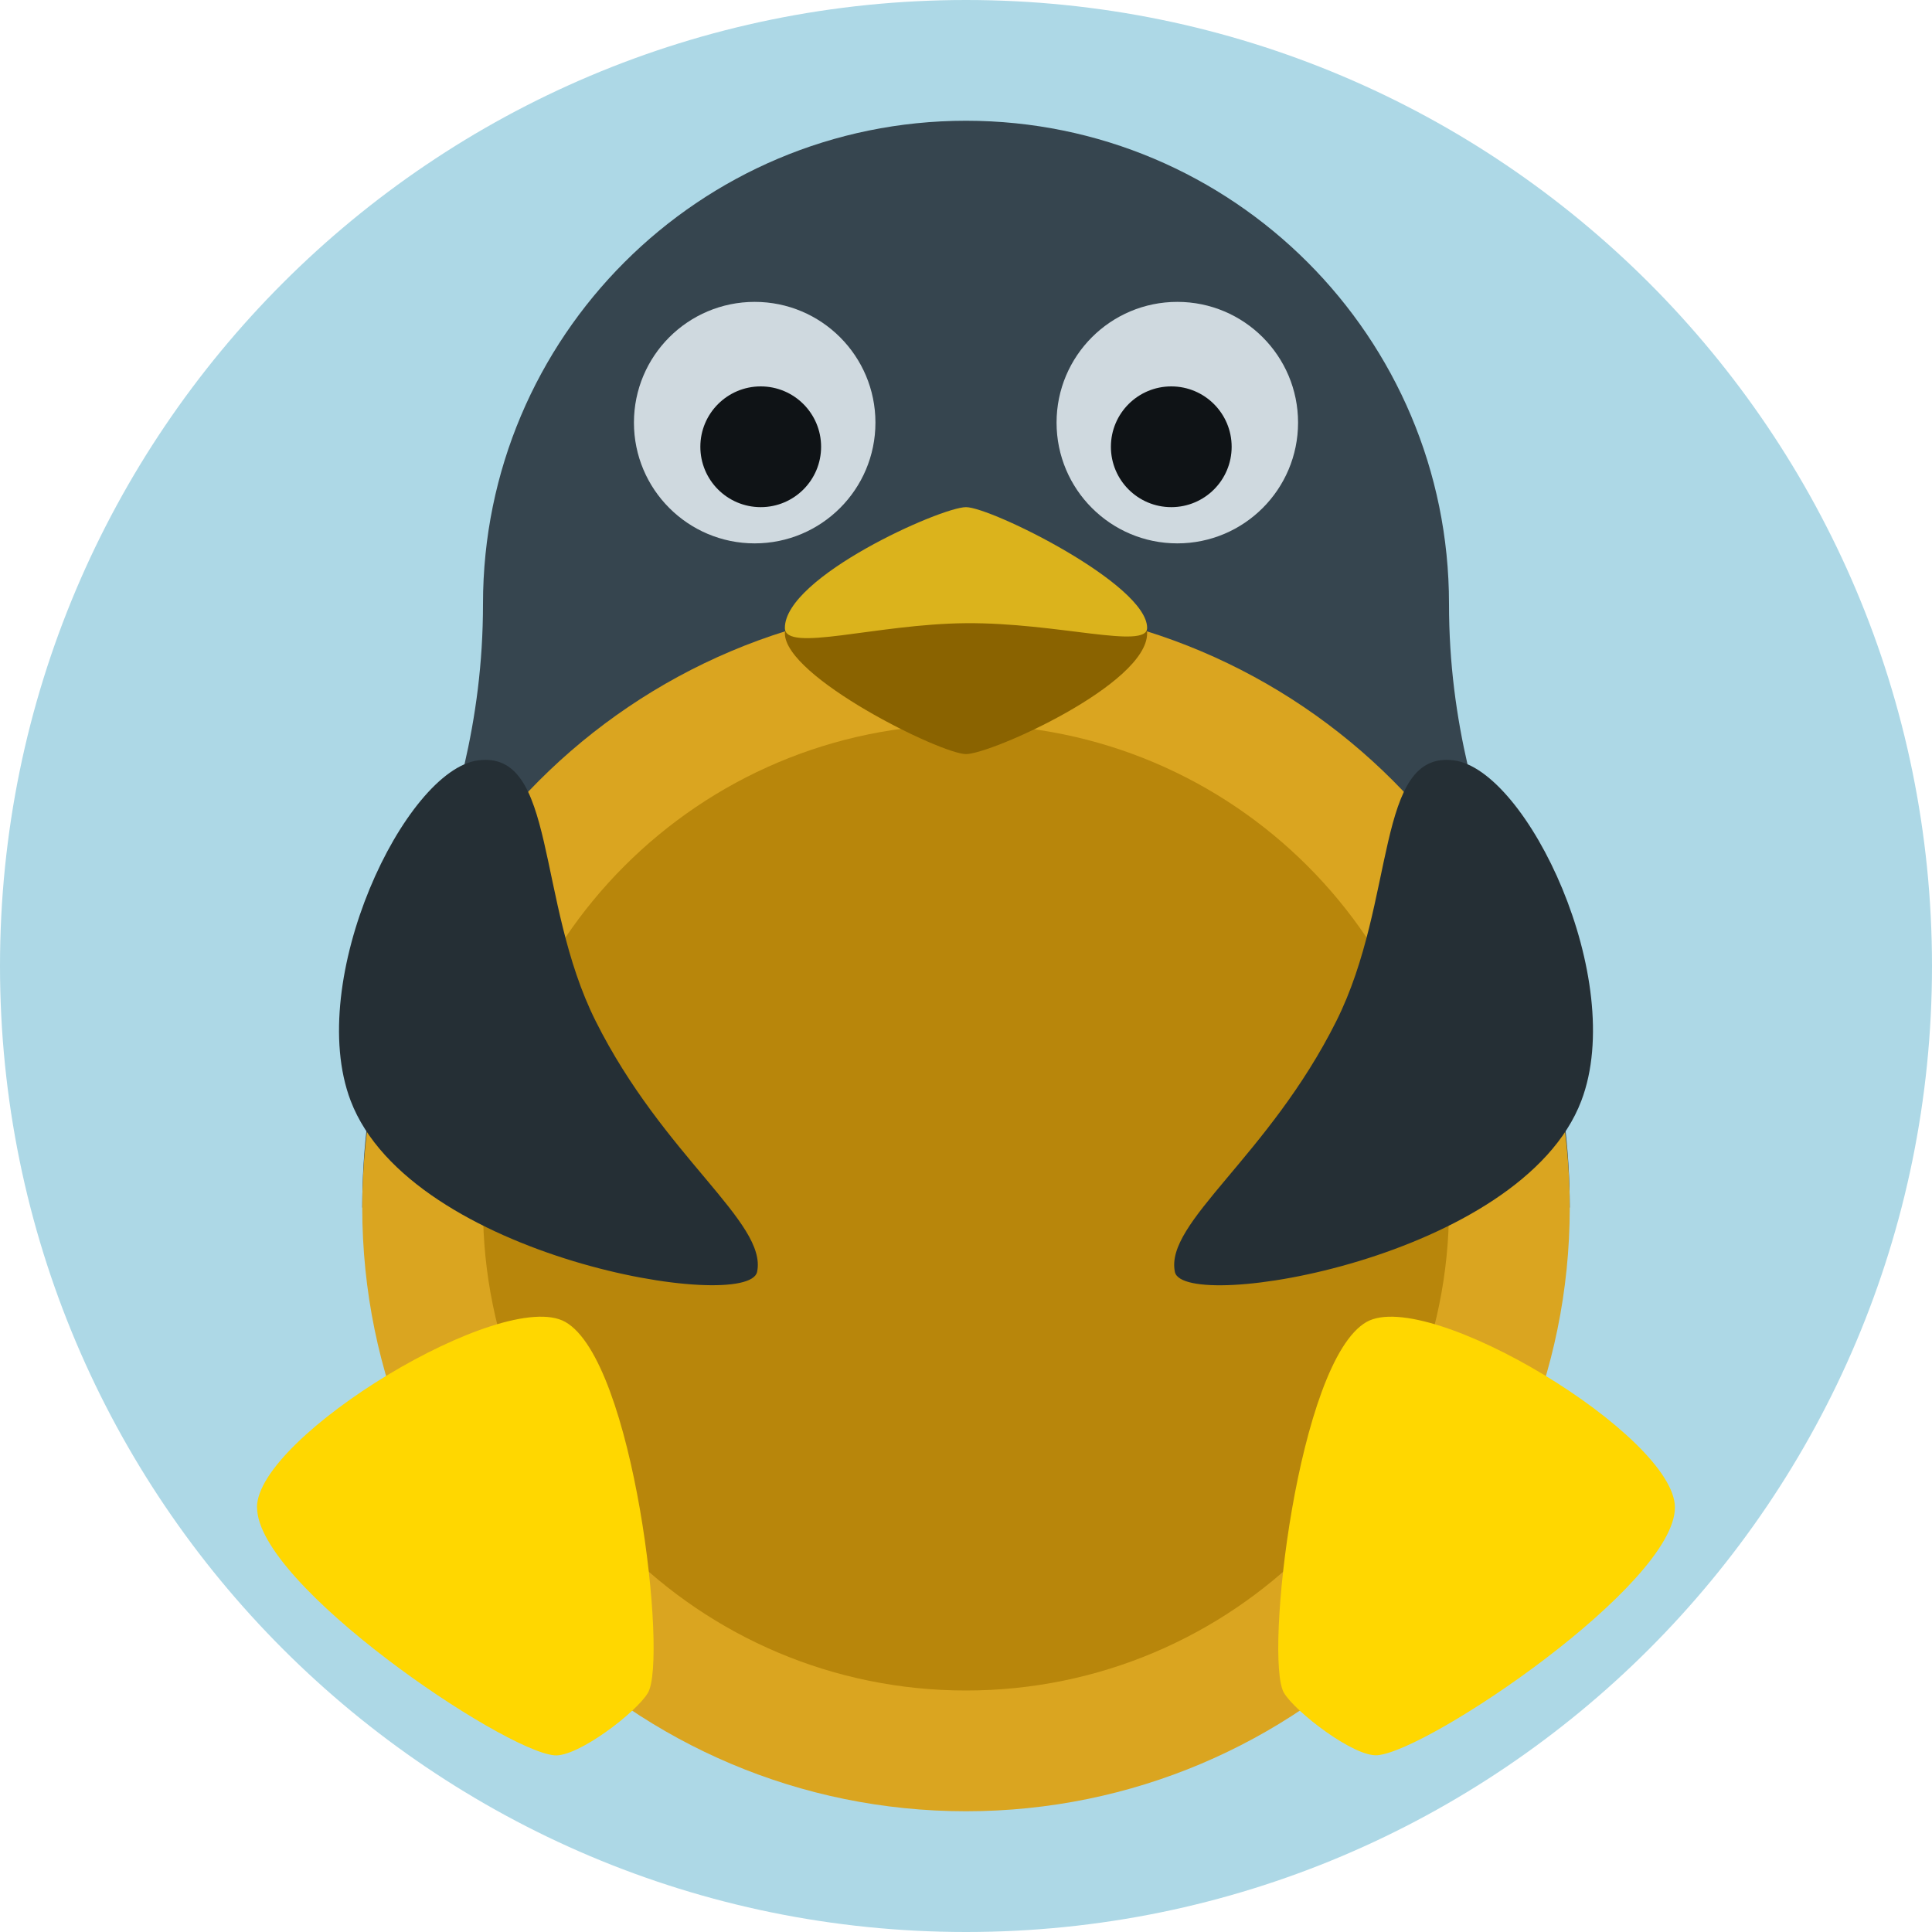
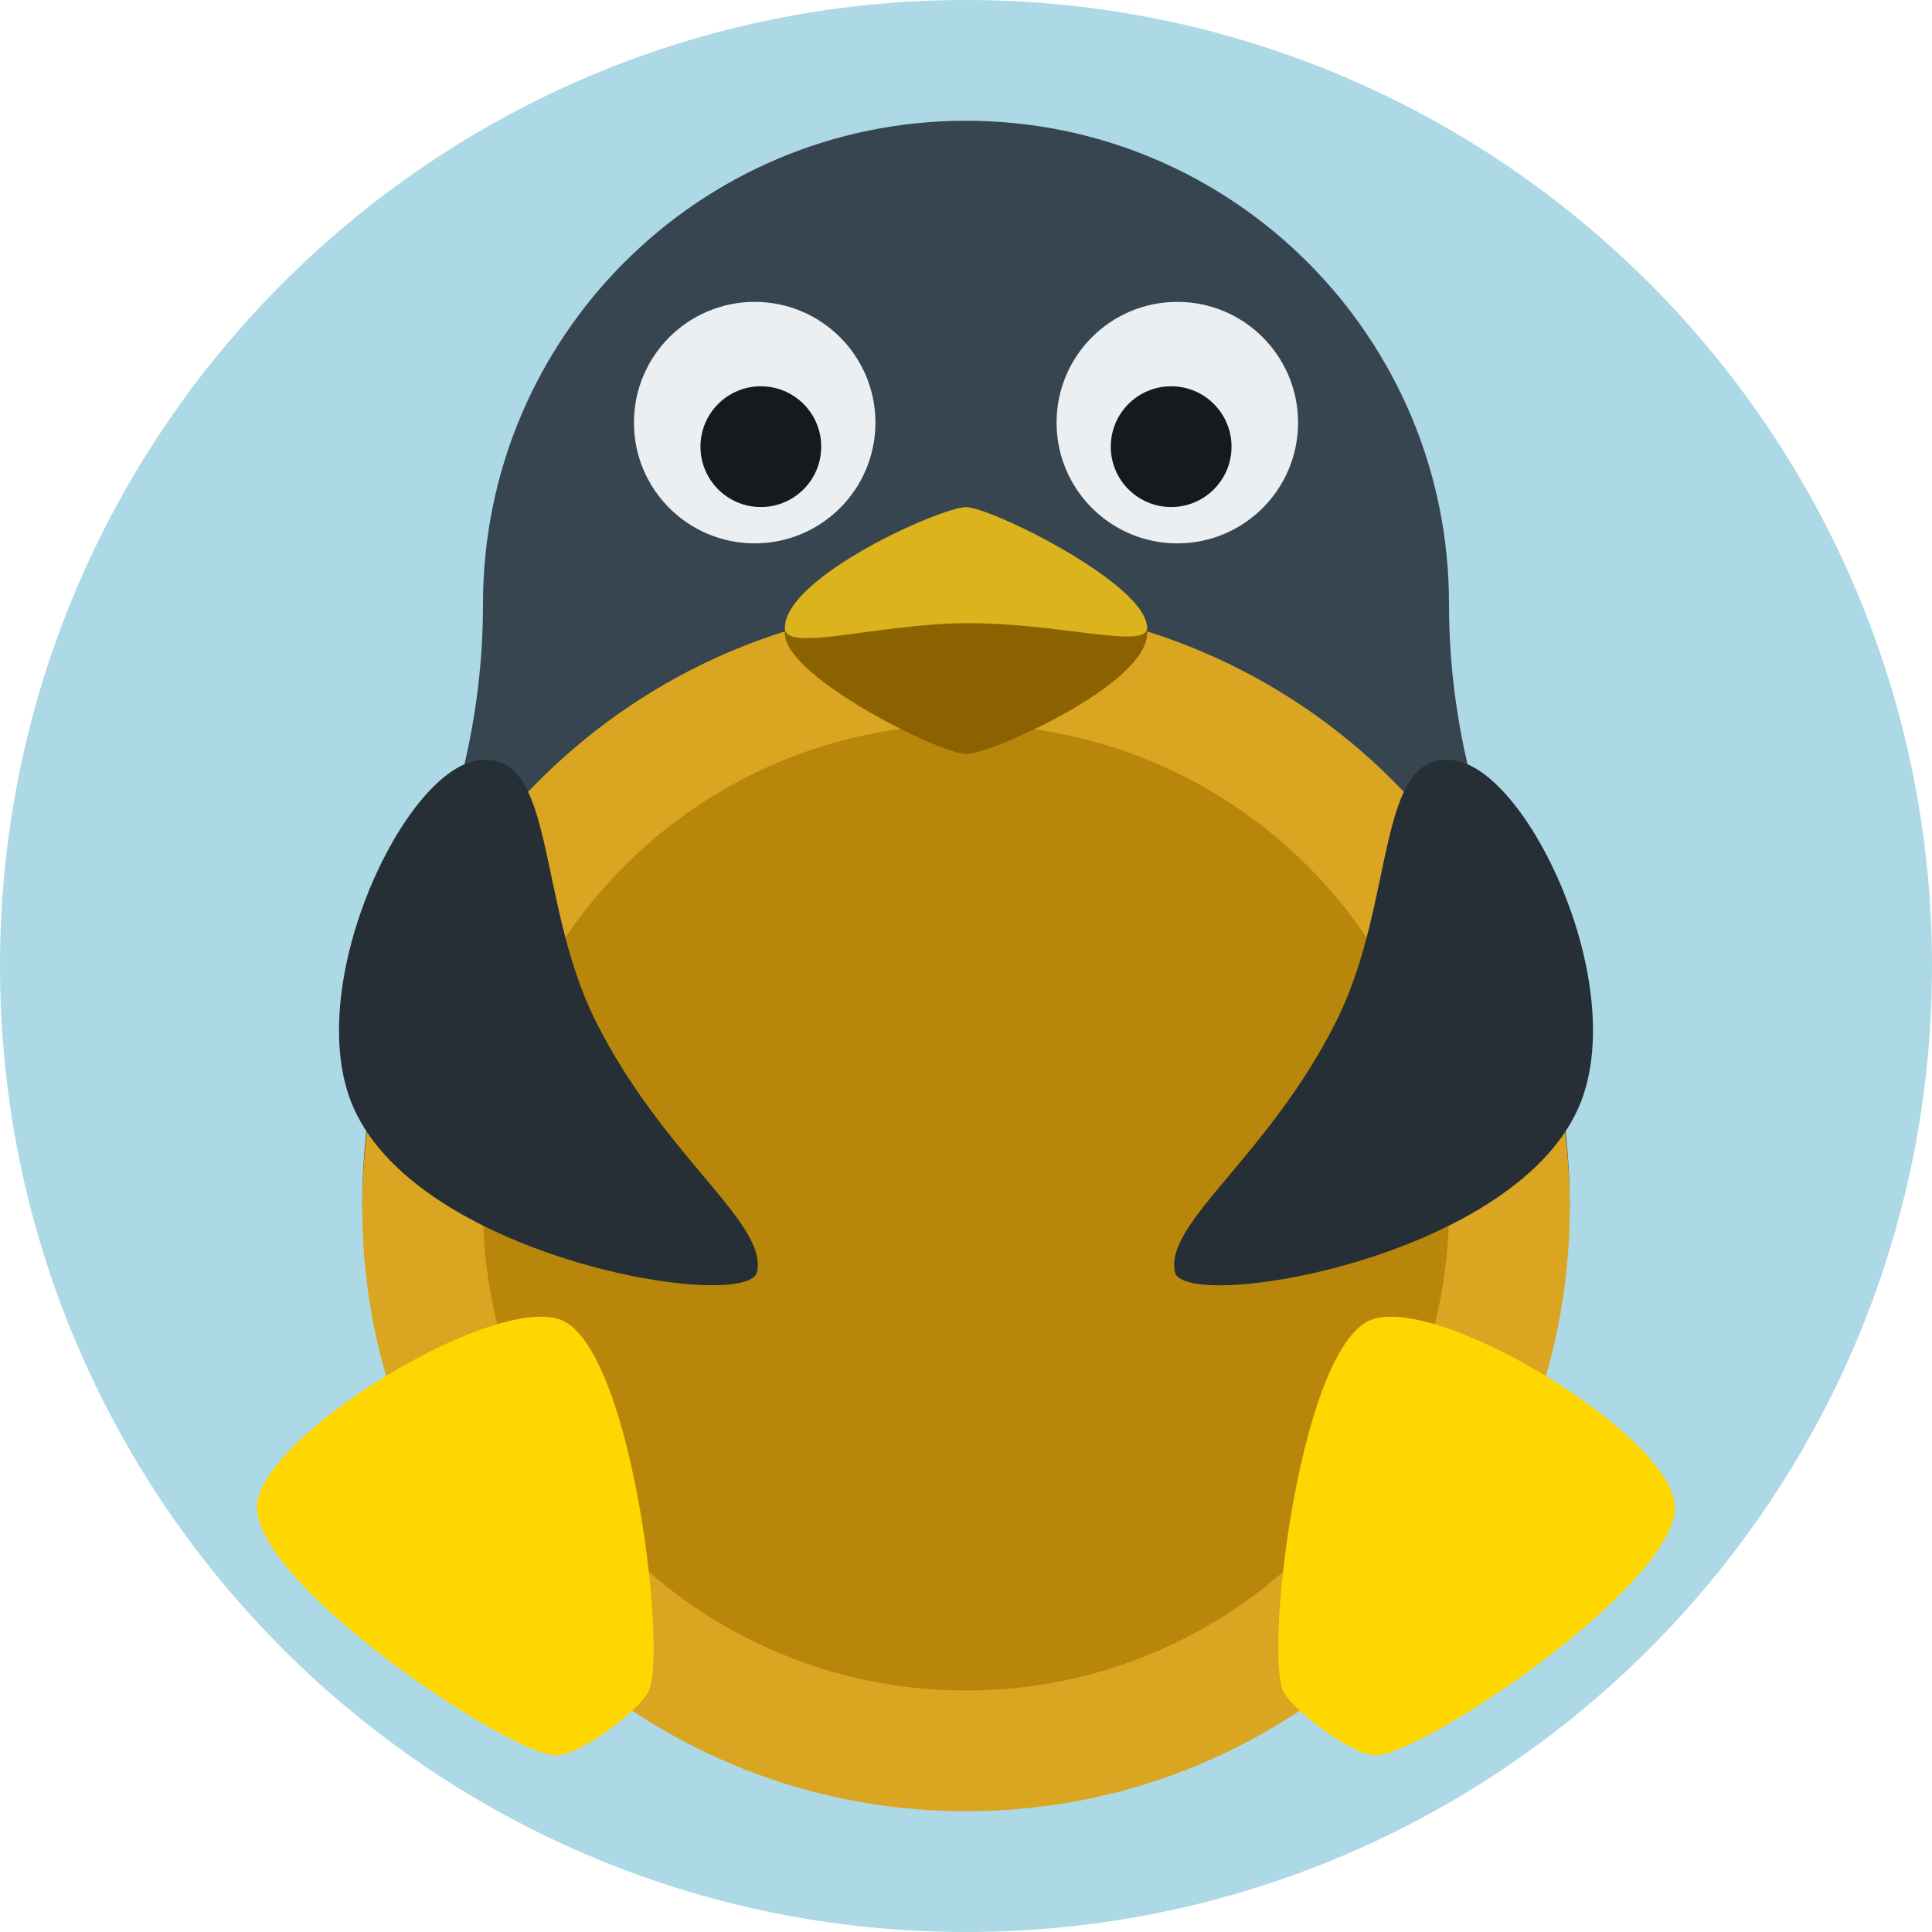
<svg width="16" height="16" viewBox="0 0 16 16">
-   <circle style="fill:#add8e6;stroke-width:2.667;stroke-linecap:round;stroke-linejoin:round" id="path12" cx="8" cy="8" r="8" />
+   <circle style="fill:#add8e6" id="path12" cx="8" cy="8" r="8" />
  <path id="head" style="fill:#36454f" d="M 8 1 A 4 4 0 0 0 4 5 C 4 7 3 8 3 10 L 13 10 C 13 8 12 7 12 5 A 4 4 0 0 0 8 1 z " />
-   <path id="eyes" style="fill:#cfd9df" transform="scale(-1,1)" d="m -8.75,3.5 a 1,1 0 0 1 -1,1 1,1 0 0 1 -1,-1 1,1 0 0 1 1,-1 1,1 0 0 1 1,1 z m 1.5,0 a 1,1 0 0 0 1,1 1,1 0 0 0 1,-1 1,1 0 0 0 -1,-1 1,1 0 0 0 -1,1 z" />
  <path id="coin_border" style="fill:#daa520" d="M 8 5 A 5 5 0 0 0 3 10 A 5 5 0 0 0 8 15 A 5 5 0 0 0 13 10 A 5 5 0 0 0 8 5 z " />
  <path id="coin_center" style="fill:#b8860b" d="M 8 6 A 4 4 0 0 0 4 10 A 4 4 0 0 0 8 14 A 4 4 0 0 0 12 10 A 4 4 0 0 0 8 6 z " />
  <path id="wings" style="fill:#252f35" d="M 3.96,6.297 C 3.353,6.375 2.523,8.115 2.904,9.116 3.402,10.423 6.198,10.877 6.27,10.533 6.356,10.124 5.494,9.578 4.933,8.456 4.434,7.459 4.613,6.213 3.96,6.297 Z m 8.08,0 c 0.607,0.078 1.437,1.817 1.056,2.819 -0.497,1.307 -3.293,1.761 -3.366,1.418 C 9.644,10.124 10.506,9.578 11.067,8.456 11.566,7.459 11.387,6.213 12.04,6.297 Z" />
  <path id="legs" style="fill:#ffd700" d="m 13.871,12.484 c -4.93e-4,-0.59 -2.041,-1.827 -2.554,-1.536 -0.57,0.324 -0.849,2.792 -0.684,3.071 0.094,0.159 0.582,0.534 0.775,0.517 0.428,-0.037 2.464,-1.415 2.463,-2.053 z m -11.743,0 c 4.931e-4,-0.59 2.041,-1.827 2.554,-1.536 0.57,0.324 0.849,2.792 0.684,3.071 C 5.273,14.179 4.785,14.553 4.592,14.537 4.164,14.5 2.128,13.122 2.129,12.484 Z" />
-   <path id="pupil" style="fill:#0f1316" transform="scale(-1,1)" d="m -9.2,3.7 a 0.5,0.5 0 0 1 -0.5,0.5 A 0.5,0.5 0 0 1 -10.2,3.7 a 0.5,0.5 0 0 1 0.5,-0.5 0.5,0.5 0 0 1 0.5,0.5 z m 2.4,0 a 0.5,0.5 0 0 0 0.5,0.5 0.5,0.5 0 0 0 0.5,-0.5 0.5,0.5 0 0 0 -0.5,-0.5 0.5,0.5 0 0 0 -0.5,0.5 z" />
+   <path id="eyes" style="fill:#ebeff1" d="M 6.25 2.5 A 1 1 0 0 0 5.25 3.5 A 1 1 0 0 0 6.25 4.5 A 1 1 0 0 0 7.25 3.5 A 1 1 0 0 0 6.25 2.5 z M 9.75 2.5 A 1 1 0 0 0 8.75 3.5 A 1 1 0 0 0 9.75 4.5 A 1 1 0 0 0 10.75 3.5 A 1 1 0 0 0 9.75 2.5 z " />
  <path id="beak_down" style="fill:#8a6300" d="M 9.5,5.245 C 9.5,5.667 8.207,6.245 8,6.245 c -0.207,0 -1.5,-0.638 -1.5,-1 -3.81e-4,-0.362 3,-0.423 3,0 z" />
  <path id="beak_up" style="fill:#dbb31c" d="m 6.5,5.2 c 3.81e-4,-0.423 1.293,-1 1.5,-1 0.207,0 1.5,0.638 1.5,1 C 9.5,5.383 8.757,5.155 8,5.161 7.257,5.167 6.5,5.409 6.5,5.2 Z" />
+   <path id="pupil" style="fill:#141a1d" d="m 6.301,3.199 a 0.5,0.5 0 0 0 -0.5,0.5 0.5,0.5 0 0 0 0.5,0.5 0.5,0.5 0 0 0 0.5,-0.5 0.5,0.5 0 0 0 -0.5,-0.5 z m 3.398,0 a 0.5,0.5 0 0 0 -0.5,0.5 0.5,0.5 0 0 0 0.5,0.5 0.5,0.5 0 0 0 0.5,-0.5 0.5,0.5 0 0 0 -0.5,-0.5 z" />
</svg>
